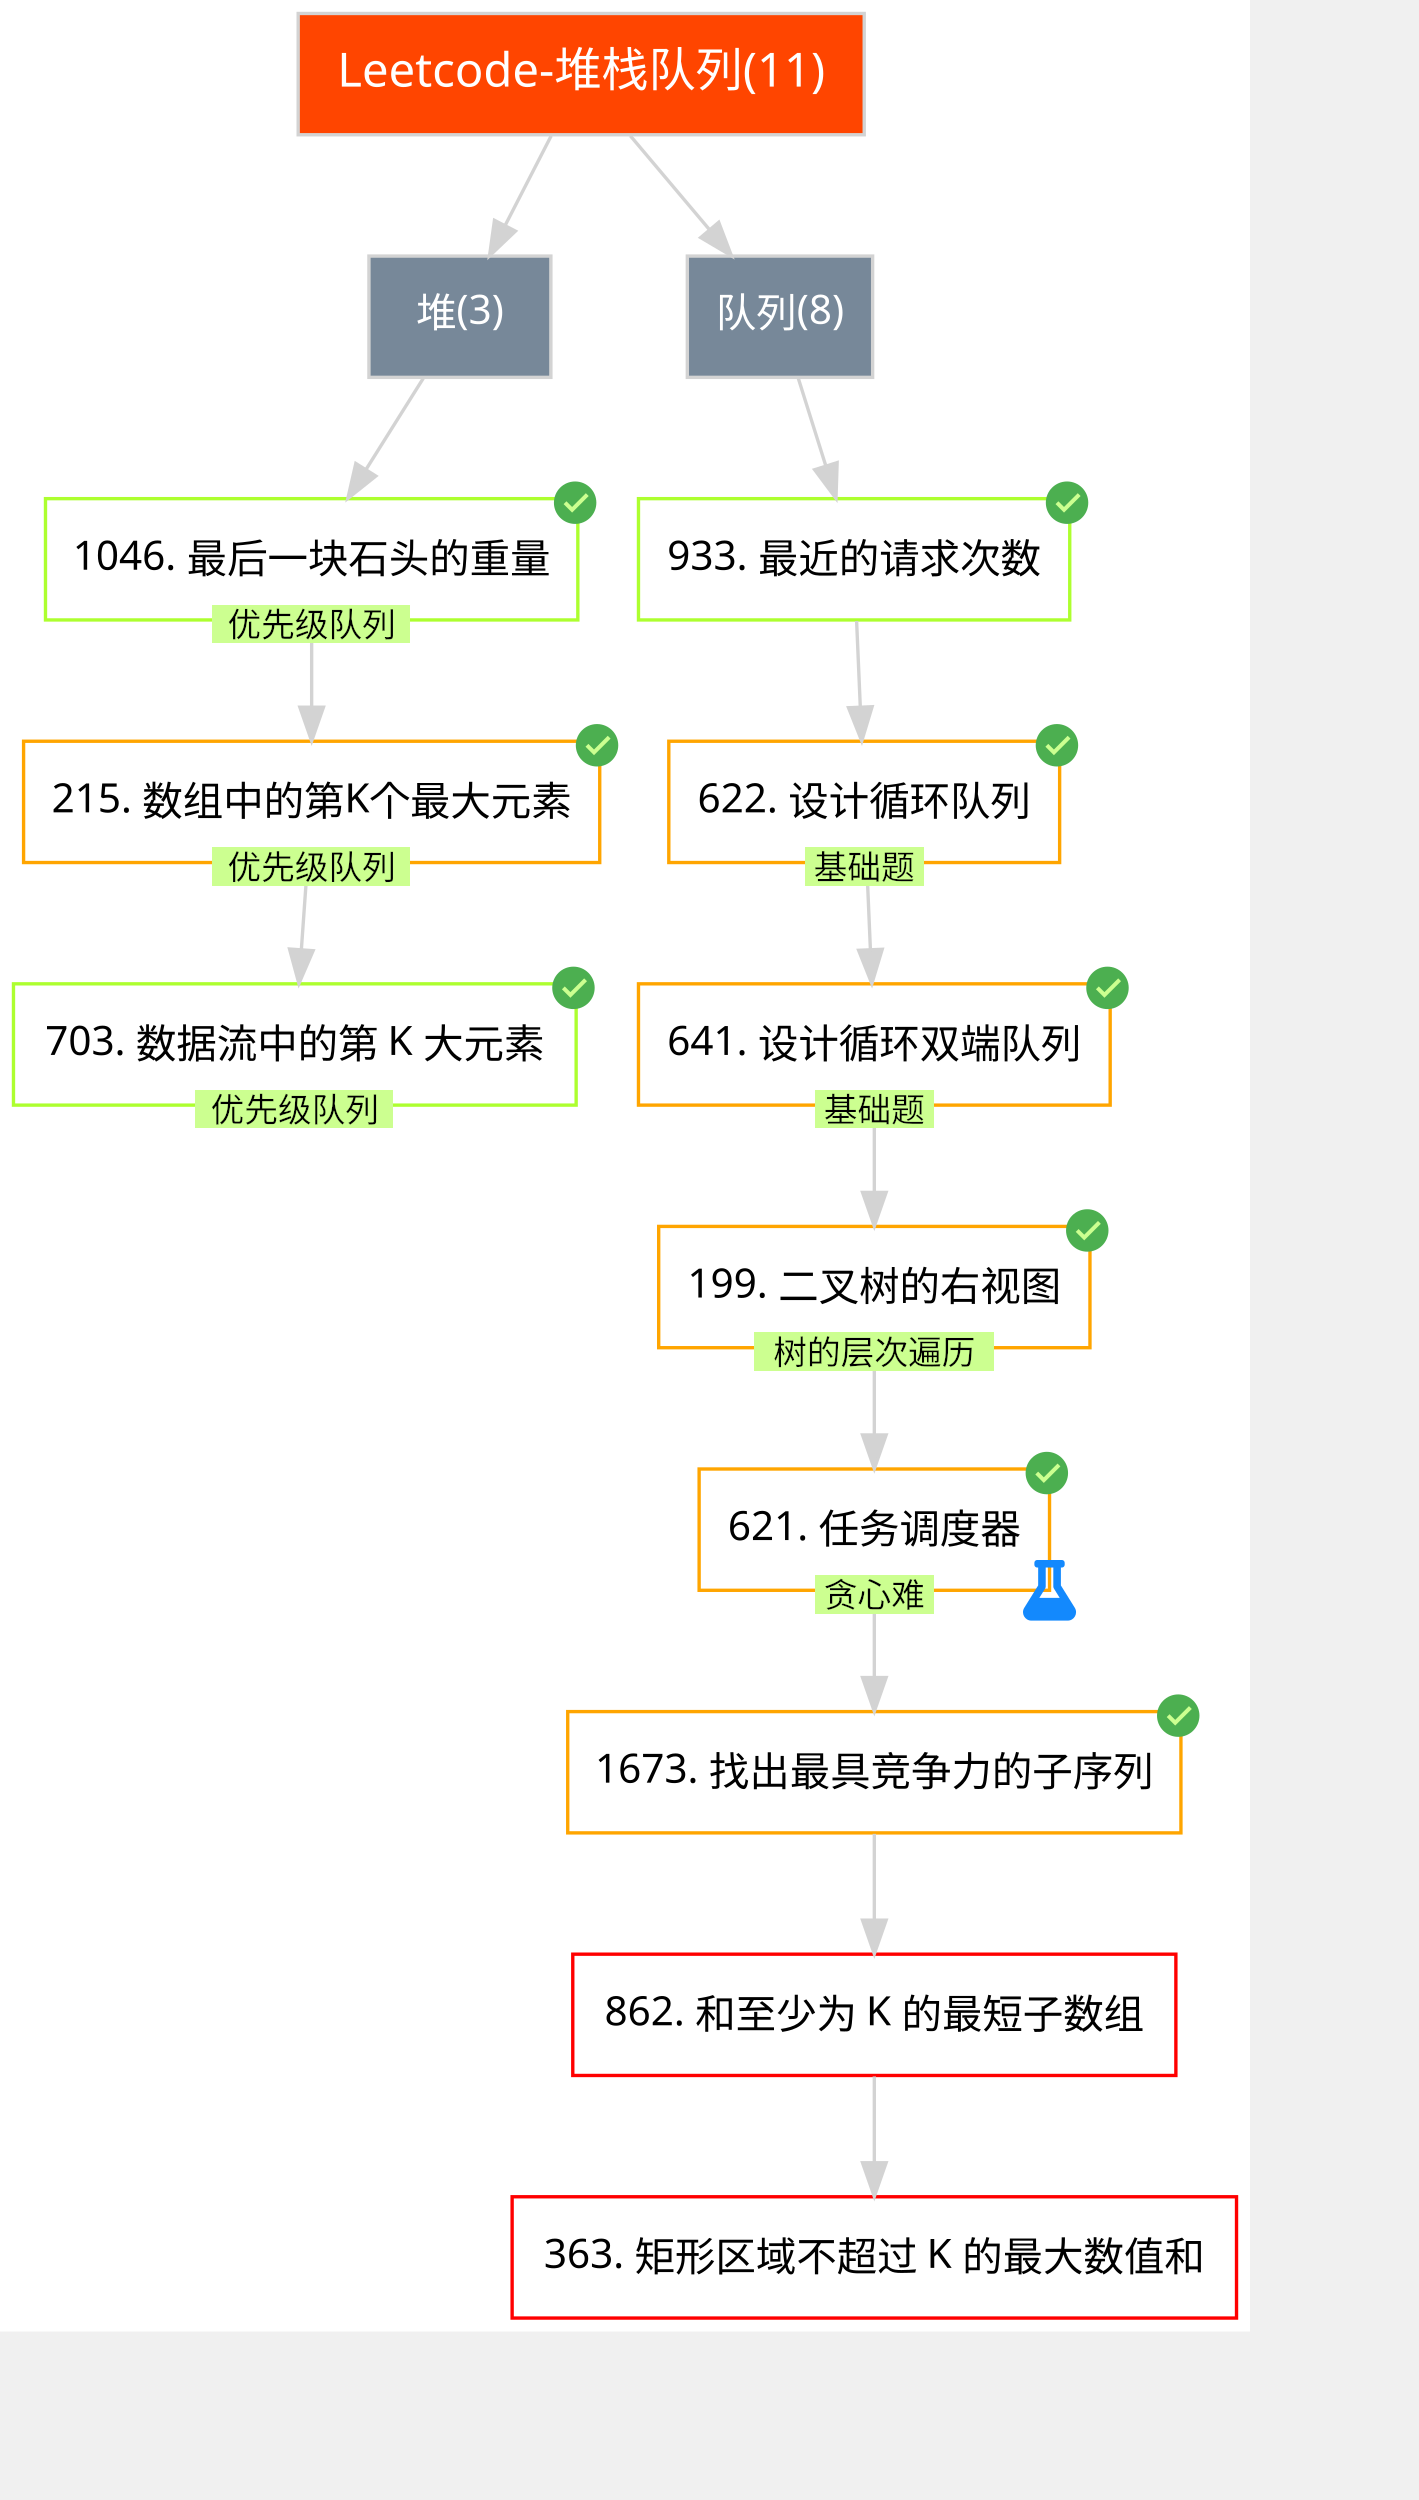
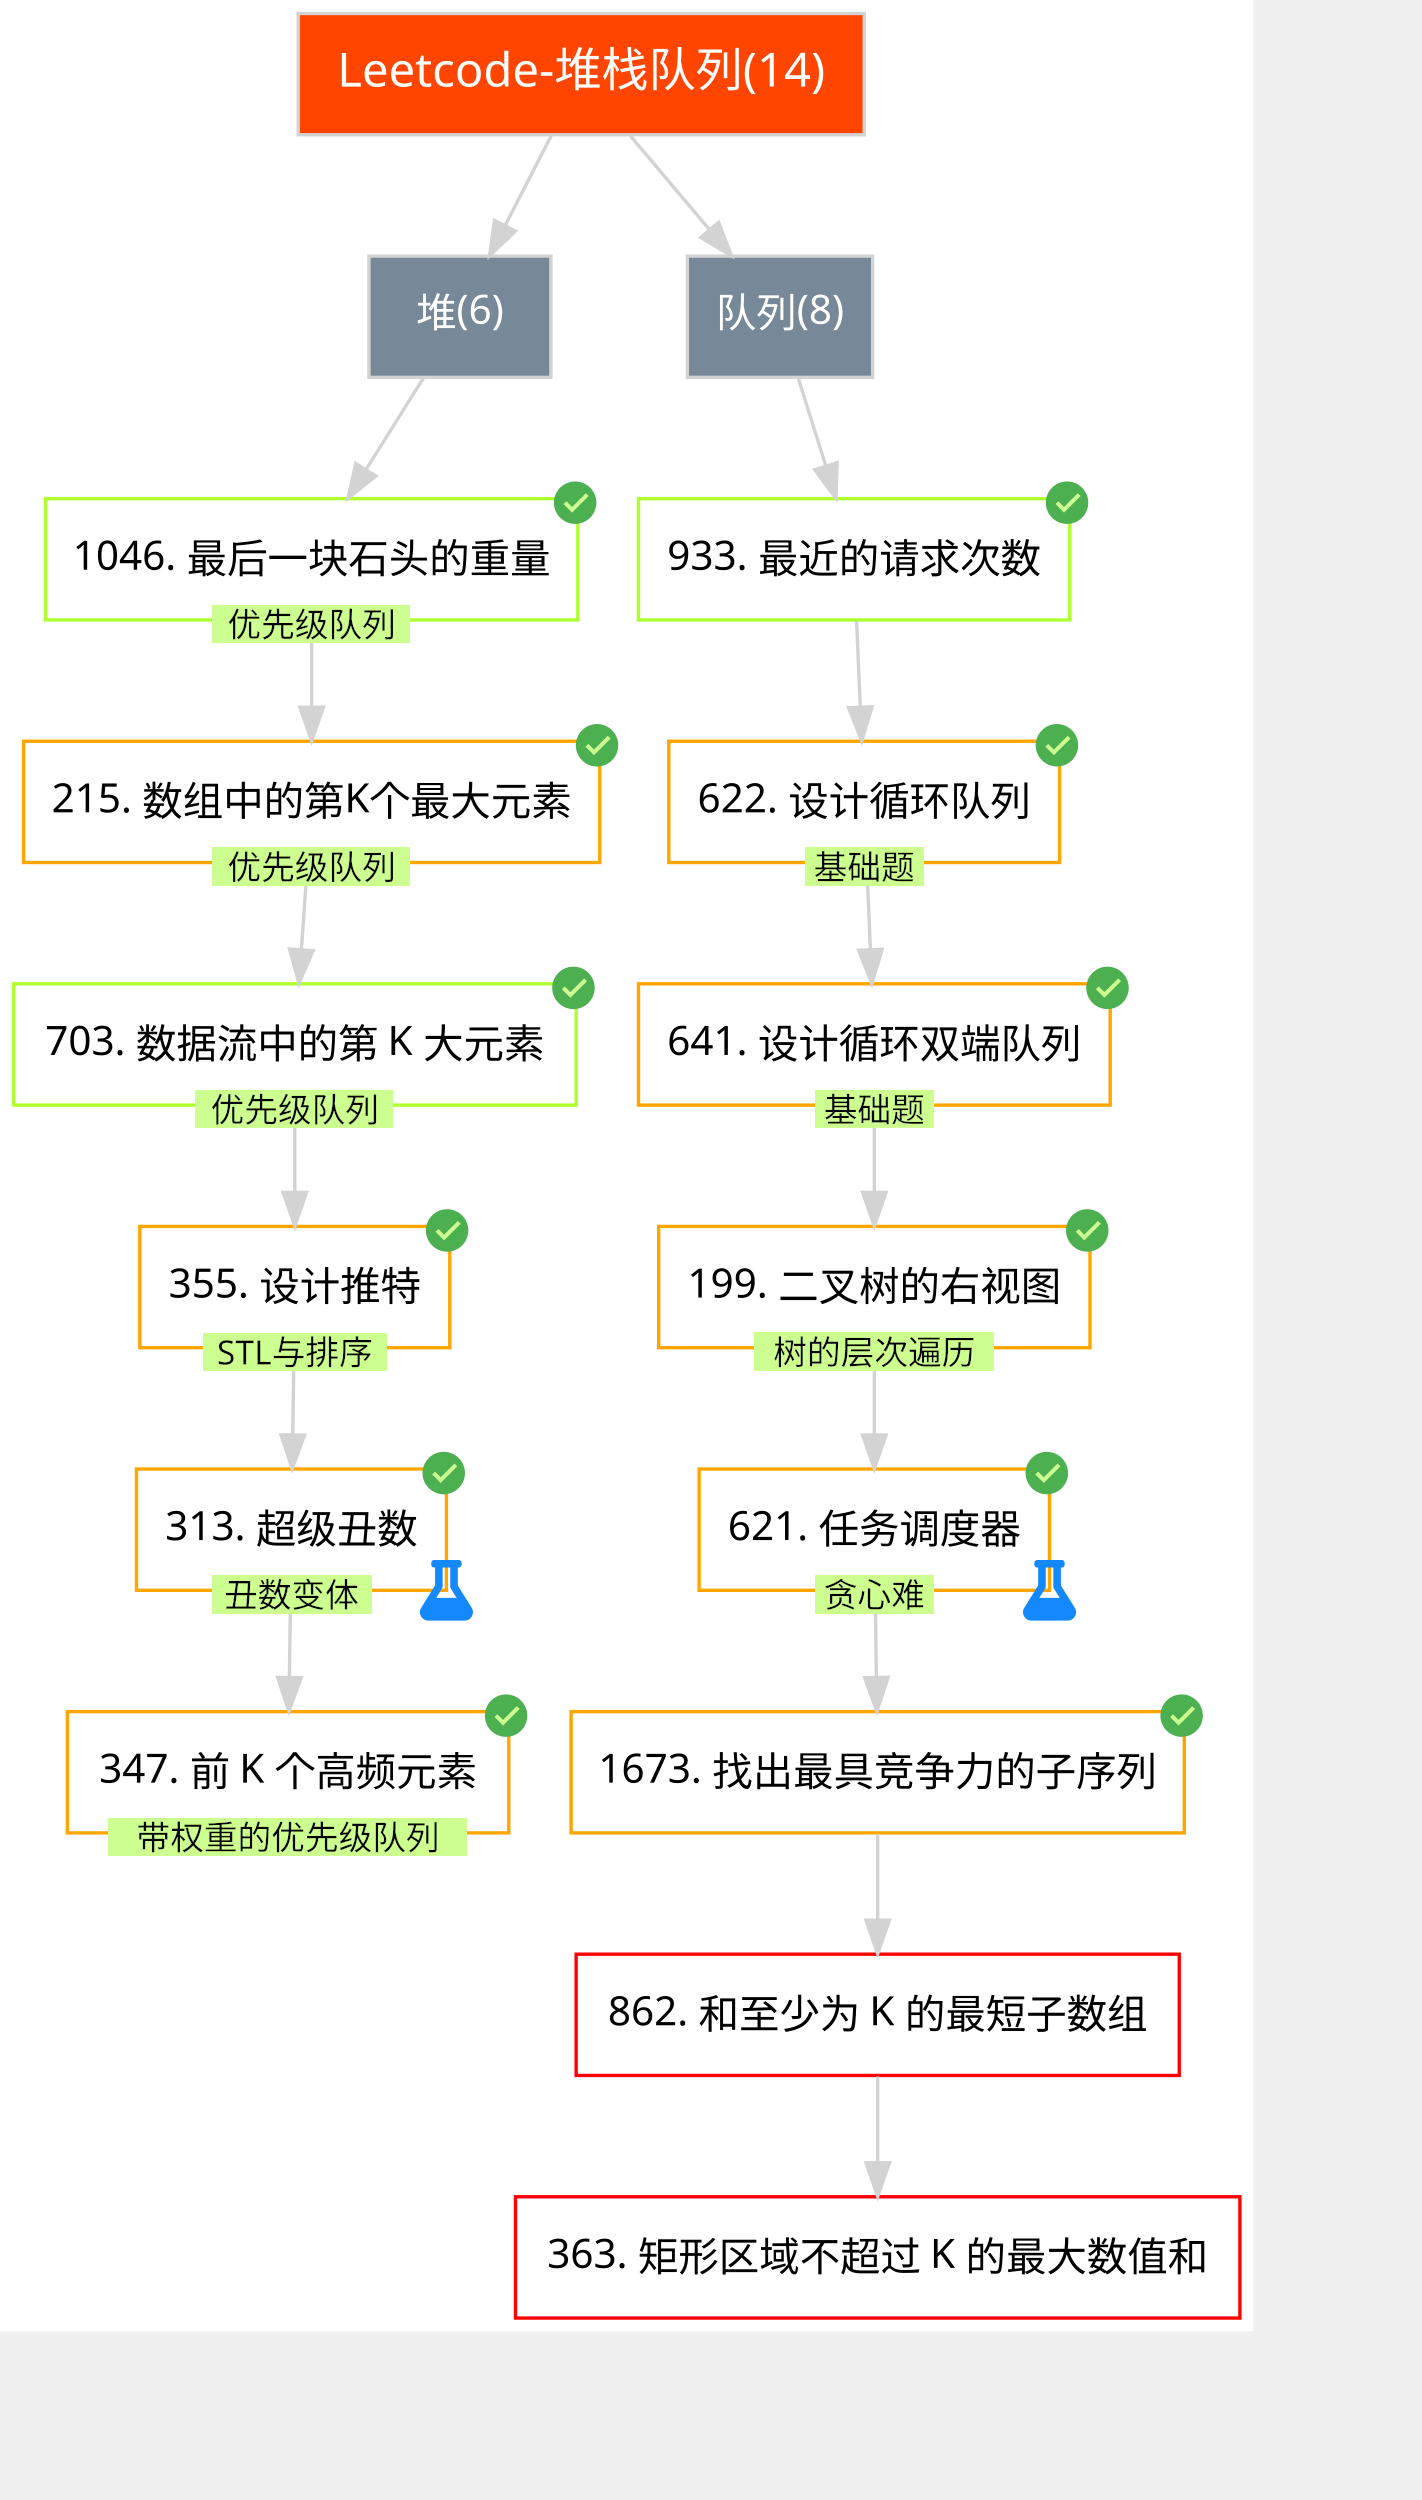
- <svg xmlns="http://www.w3.org/2000/svg" xmlns:xlink="http://www.w3.org/1999/xlink" height="742pt" viewBox="0.00 0.00 421.0 742.0" width="421pt">
+ <svg xmlns="http://www.w3.org/2000/svg" xmlns:xlink="http://www.w3.org/1999/xlink" height="742pt" viewBox="0.00 0.00 422.0 742.0" width="422pt">
  <g class="graph" id="graph0" transform="scale(1 1) rotate(0) translate(4 688)">
-     <polygon fill="white" points="-4,4 -4,-688 367,-688 367,4 -4,4" stroke="transparent" />
+     <polygon fill="white" points="-4,4 -4,-688 368,-688 368,4 -4,4" stroke="transparent" />
    <g class="node" id="node1">
      <g id="a_node1">
-         <a target="_parent" xlink:href="https://leetcode-cn.com/tag/" xlink:title="Leetcode-堆栈队列(11)">
+         <a target="_parent" xlink:href="https://leetcode-cn.com/tag/" xlink:title="Leetcode-堆栈队列(14)">
          <polygon fill="orangered" points="252.5,-684 84.5,-684 84.5,-648 252.5,-648 252.5,-684" stroke="lightgrey" />
          <text fill="white" font-family="Microsoft YaHei" font-size="14.00" text-anchor="middle" x="168.5" y="-662.3">
-       Leetcode-堆栈队列(11)
+       Leetcode-堆栈队列(14)
     </text>
        </a>
      </g>
    </g>
    <g class="node" id="node2">
      <polygon fill="lightslategray" points="159.5,-612 105.5,-612 105.5,-576 159.5,-576 159.5,-612" stroke="lightgrey" />
      <text fill="white" font-family="Microsoft YaHei" font-size="12.00" text-anchor="middle" x="132.5" y="-590.9">
-     堆(3)
+     堆(6)
   </text>
    </g>
    <g class="edge" id="edge1">
      <path d="M159.6,-647.7C155.5,-639.73 150.55,-630.1 146.01,-621.26" fill="none" stroke="lightgrey" />
      <polygon fill="lightgrey" points="148.98,-619.4 141.3,-612.1 142.76,-622.6 148.98,-619.4" stroke="lightgrey" />
    </g>
-     <g class="node" id="node6">
+     <g class="node" id="node9">
      <polygon fill="lightslategray" points="255,-612 200,-612 200,-576 255,-576 255,-612" stroke="lightgrey" />
      <text fill="white" font-family="Microsoft YaHei" font-size="12.00" text-anchor="middle" x="227.5" y="-590.9">
    队列(8)
   </text>
    </g>
-     <g class="edge" id="edge5">
+     <g class="edge" id="edge8">
      <path d="M183.08,-647.7C190.16,-639.3 198.78,-629.07 206.55,-619.86" fill="none" stroke="lightgrey" />
      <polygon fill="lightgrey" points="209.31,-622.01 213.08,-612.1 203.96,-617.49 209.31,-622.01" stroke="lightgrey" />
    </g>
    <g class="node" id="node3">
      <g id="a_node3">
        <a target="_parent" xlink:href="https://leetcode-cn.com/problems/last-stone-weight" xlink:title="1046. 最后一块石头的重量">
          <polygon fill="none" points="167.5,-540 9.5,-540 9.5,-504 167.5,-504 167.5,-540" stroke="greenyellow" />
          <text font-family="Microsoft YaHei" font-size="12.00" text-anchor="middle" x="88.5" y="-518.9">
      1046. 最后一块石头的重量
     </text>
        </a>
      </g>
      <g transform="translate(159.5, -546.0) scale(0.3)">
        <circle cx="24" cy="24" fill="#4caf50" r="21" />
        <polygon fill="#ccff90" points="34.6,14.6 21,28.2 15.4,22.6 12.6,25.4 21,33.8 37.4,17.4" />
      </g>
    </g>
    <g class="edge" id="edge2">
      <path d="M121.62,-575.7C116.51,-567.56 110.3,-557.69 104.66,-548.7" fill="none" stroke="lightgrey" />
      <polygon fill="lightgrey" points="107.54,-546.71 99.25,-540.1 101.61,-550.43 107.54,-546.71" stroke="lightgrey" />
    </g>
    <g class="node" id="node4">
      <g id="a_node4">
        <a target="_parent" xlink:href="https://leetcode-cn.com/problems/kth-largest-element-in-an-array" xlink:title="215. 数组中的第K个最大元素">
          <polygon fill="none" points="174,-468 3,-468 3,-432 174,-432 174,-468" stroke="orange" />
          <text font-family="Microsoft YaHei" font-size="12.00" text-anchor="middle" x="88.5" y="-446.9">
      215. 数组中的第K个最大元素
     </text>
        </a>
      </g>
      <g transform="translate(166.0, -474.0) scale(0.3)">
        <circle cx="24" cy="24" fill="#4caf50" r="21" />
        <polygon fill="#ccff90" points="34.6,14.6 21,28.2 15.4,22.6 12.6,25.4 21,33.8 37.4,17.4" />
      </g>
    </g>
    <g class="edge" id="edge3">
      <path d="M88.5,-503.7C88.5,-495.98 88.5,-486.71 88.5,-478.11" fill="none" stroke="lightgrey" />
      <polygon fill="lightgrey" points="92,-478.1 88.5,-468.1 85,-478.1 92,-478.1" stroke="lightgrey" />
    </g>
    <g class="node" id="node5">
      <g id="a_node5">
        <a target="_parent" xlink:href="https://leetcode-cn.com/problems/kth-largest-element-in-a-stream" xlink:title="703. 数据流中的第 K 大元素">
          <polygon fill="none" points="167,-396 0,-396 0,-360 167,-360 167,-396" stroke="greenyellow" />
          <text font-family="Microsoft YaHei" font-size="12.00" text-anchor="middle" x="83.5" y="-374.9">
      703. 数据流中的第 K 大元素
     </text>
        </a>
      </g>
      <g transform="translate(159.0, -402.0) scale(0.3)">
        <circle cx="24" cy="24" fill="#4caf50" r="21" />
        <polygon fill="#ccff90" points="34.6,14.6 21,28.2 15.4,22.6 12.6,25.4 21,33.8 37.4,17.4" />
      </g>
    </g>
    <g class="edge" id="edge4">
      <path d="M87.26,-431.7C86.71,-423.98 86.05,-414.71 85.44,-406.11" fill="none" stroke="lightgrey" />
      <polygon fill="lightgrey" points="88.93,-405.83 84.72,-396.1 81.94,-406.33 88.93,-405.83" stroke="lightgrey" />
    </g>
+     <g class="node" id="node6">
+       <g id="a_node6">
+         <a target="_parent" xlink:href="https://leetcode-cn.com/problems/design-twitter" xlink:title="355. 设计推特">
+           <polygon fill="none" points="129.5,-324 37.5,-324 37.5,-288 129.5,-288 129.5,-324" stroke="orange" />
+           <text font-family="Microsoft YaHei" font-size="12.00" text-anchor="middle" x="83.5" y="-302.9">
+       355. 设计推特
+      </text>
+         </a>
+       </g>
+       <g transform="translate(121.5, -330.0) scale(0.3)">
+         <circle cx="24" cy="24" fill="#4caf50" r="21" />
+         <polygon fill="#ccff90" points="34.6,14.6 21,28.2 15.4,22.6 12.6,25.4 21,33.8 37.4,17.4" />
+       </g>
+     </g>
+     <g class="edge" id="edge5">
+       <path d="M83.5,-359.7C83.5,-351.98 83.5,-342.71 83.5,-334.11" fill="none" stroke="lightgrey" />
+       <polygon fill="lightgrey" points="87,-334.1 83.5,-324.1 80,-334.1 87,-334.1" stroke="lightgrey" />
+     </g>
    <g class="node" id="node7">
      <g id="a_node7">
+         <a target="_parent" xlink:href="https://leetcode-cn.com/problems/super-ugly-number" xlink:title="313. 超级丑数">
+           <polygon fill="none" points="128.5,-252 36.5,-252 36.5,-216 128.5,-216 128.5,-252" stroke="orange" />
+           <text font-family="Microsoft YaHei" font-size="12.00" text-anchor="middle" x="82.5" y="-230.9">
+       313. 超级丑数
+      </text>
+         </a>
+       </g>
+       <g transform="translate(120.5, -258.0) scale(0.3)">
+         <circle cx="24" cy="24" fill="#4caf50" r="21" />
+         <polygon fill="#ccff90" points="34.6,14.6 21,28.2 15.4,22.6 12.6,25.4 21,33.8 37.4,17.4" />
+       </g>
+       <g transform="translate(119.5, -225.0)">
+         <symbol id="flask" viewBox="0 0 448 512">
+           <path d="M437.2 403.5L320 215V64h8c13.3 0 24-10.7 24-24V24c0-13.3-10.7-24-24-24H120c-13.3 0-24 10.7-24 24v16c0 13.3 10.7 24 24 24h8v151L10.8 403.5C-18.5 450.6 15.3 512 70.9 512h306.2c55.7 0 89.4-61.5 60.1-108.5zM137.9 320l48.2-77.6c3.7-5.2 5.8-11.6 5.8-18.4V64h64v160c0 6.9 2.2 13.2 5.8 18.4l48.2 77.6h-172z" fill="#1389fd" />
+         </symbol>
+         <a href="https://github.com/acm-clan/algorithm-stone/blob/main/user/leetcode/313.超级丑数.md">
+           <use height="18" href="#flask" width="18" />
+         </a>
+       </g>
+     </g>
+     <g class="edge" id="edge6">
+       <path d="M83.25,-287.7C83.14,-279.98 83.01,-270.71 82.89,-262.11" fill="none" stroke="lightgrey" />
+       <polygon fill="lightgrey" points="86.39,-262.05 82.74,-252.1 79.39,-262.15 86.39,-262.05" stroke="lightgrey" />
+     </g>
+     <g class="node" id="node8">
+       <g id="a_node8">
+         <a target="_parent" xlink:href="https://leetcode-cn.com/problems/top-k-frequent-elements" xlink:title="347. 前 K 个高频元素">
+           <polygon fill="none" points="147,-180 16,-180 16,-144 147,-144 147,-180" stroke="orange" />
+           <text font-family="Microsoft YaHei" font-size="12.00" text-anchor="middle" x="81.5" y="-158.9">
+       347. 前 K 个高频元素
+      </text>
+         </a>
+       </g>
+       <g transform="translate(139.0, -186.0) scale(0.3)">
+         <circle cx="24" cy="24" fill="#4caf50" r="21" />
+         <polygon fill="#ccff90" points="34.6,14.6 21,28.2 15.4,22.6 12.6,25.4 21,33.8 37.4,17.4" />
+       </g>
+     </g>
+     <g class="edge" id="edge7">
+       <path d="M82.25,-215.7C82.14,-207.98 82.01,-198.71 81.89,-190.11" fill="none" stroke="lightgrey" />
+       <polygon fill="lightgrey" points="85.39,-190.05 81.74,-180.1 78.39,-190.15 85.39,-190.05" stroke="lightgrey" />
+     </g>
+     <g class="node" id="node10">
+       <g id="a_node10">
        <a target="_parent" xlink:href="https://leetcode-cn.com/problems/number-of-recent-calls" xlink:title="933. 最近的请求次数">
          <polygon fill="none" points="313.5,-540 185.5,-540 185.5,-504 313.5,-504 313.5,-540" stroke="greenyellow" />
          <text font-family="Microsoft YaHei" font-size="12.00" text-anchor="middle" x="249.5" y="-518.9">
      933. 最近的请求次数
     </text>
        </a>
      </g>
      <g transform="translate(305.5, -546.0) scale(0.3)">
        <circle cx="24" cy="24" fill="#4caf50" r="21" />
        <polygon fill="#ccff90" points="34.6,14.6 21,28.2 15.4,22.6 12.6,25.4 21,33.8 37.4,17.4" />
      </g>
    </g>
-     <g class="edge" id="edge6">
+     <g class="edge" id="edge9">
      <path d="M232.94,-575.7C235.39,-567.9 238.34,-558.51 241.07,-549.83" fill="none" stroke="lightgrey" />
      <polygon fill="lightgrey" points="244.46,-550.69 244.12,-540.1 237.79,-548.59 244.46,-550.69" stroke="lightgrey" />
    </g>
-     <g class="node" id="node8">
-       <g id="a_node8">
+     <g class="node" id="node11">
+       <g id="a_node11">
        <a target="_parent" xlink:href="https://leetcode-cn.com/problems/design-circular-queue" xlink:title="622. 设计循环队列">
          <polygon fill="none" points="310.5,-468 194.5,-468 194.5,-432 310.5,-432 310.5,-468" stroke="orange" />
          <text font-family="Microsoft YaHei" font-size="12.00" text-anchor="middle" x="252.5" y="-446.9">
      622. 设计循环队列
     </text>
        </a>
      </g>
      <g transform="translate(302.5, -474.0) scale(0.3)">
        <circle cx="24" cy="24" fill="#4caf50" r="21" />
        <polygon fill="#ccff90" points="34.6,14.6 21,28.2 15.4,22.6 12.6,25.4 21,33.8 37.4,17.4" />
      </g>
    </g>
-     <g class="edge" id="edge7">
+     <g class="edge" id="edge10">
      <path d="M250.24,-503.7C250.57,-495.98 250.97,-486.71 251.34,-478.11" fill="none" stroke="lightgrey" />
      <polygon fill="lightgrey" points="254.84,-478.25 251.77,-468.1 247.84,-477.95 254.84,-478.25" stroke="lightgrey" />
    </g>
-     <g class="node" id="node9">
-       <g id="a_node9">
+     <g class="node" id="node12">
+       <g id="a_node12">
        <a target="_parent" xlink:href="https://leetcode-cn.com/problems/design-circular-deque" xlink:title="641. 设计循环双端队列">
          <polygon fill="none" points="325.5,-396 185.5,-396 185.5,-360 325.5,-360 325.5,-396" stroke="orange" />
          <text font-family="Microsoft YaHei" font-size="12.00" text-anchor="middle" x="255.5" y="-374.9">
      641. 设计循环双端队列
     </text>
        </a>
      </g>
      <g transform="translate(317.5, -402.0) scale(0.3)">
        <circle cx="24" cy="24" fill="#4caf50" r="21" />
        <polygon fill="#ccff90" points="34.6,14.6 21,28.2 15.4,22.6 12.6,25.4 21,33.8 37.4,17.4" />
      </g>
    </g>
-     <g class="edge" id="edge8">
+     <g class="edge" id="edge11">
      <path d="M253.24,-431.7C253.57,-423.98 253.97,-414.71 254.34,-406.11" fill="none" stroke="lightgrey" />
      <polygon fill="lightgrey" points="257.84,-406.25 254.77,-396.1 250.84,-405.95 257.84,-406.25" stroke="lightgrey" />
    </g>
-     <g class="node" id="node10">
-       <g id="a_node10">
+     <g class="node" id="node13">
+       <g id="a_node13">
        <a target="_parent" xlink:href="https://leetcode-cn.com/problems/binary-tree-right-side-view" xlink:title="199. 二叉树的右视图">
          <polygon fill="none" points="319.5,-324 191.5,-324 191.5,-288 319.5,-288 319.5,-324" stroke="orange" />
          <text font-family="Microsoft YaHei" font-size="12.00" text-anchor="middle" x="255.5" y="-302.9">
      199. 二叉树的右视图
     </text>
        </a>
      </g>
      <g transform="translate(311.5, -330.0) scale(0.3)">
        <circle cx="24" cy="24" fill="#4caf50" r="21" />
        <polygon fill="#ccff90" points="34.6,14.6 21,28.2 15.4,22.6 12.6,25.4 21,33.8 37.4,17.4" />
      </g>
    </g>
-     <g class="edge" id="edge9">
+     <g class="edge" id="edge12">
      <path d="M255.5,-359.7C255.5,-351.98 255.5,-342.71 255.5,-334.11" fill="none" stroke="lightgrey" />
      <polygon fill="lightgrey" points="259,-334.1 255.5,-324.1 252,-334.1 259,-334.1" stroke="lightgrey" />
    </g>
-     <g class="node" id="node11">
-       <g id="a_node11">
+     <g class="node" id="node14">
+       <g id="a_node14">
        <a target="_parent" xlink:href="https://leetcode-cn.com/problems/task-scheduler" xlink:title="621. 任务调度器">
          <polygon fill="none" points="307.5,-252 203.5,-252 203.5,-216 307.5,-216 307.5,-252" stroke="orange" />
          <text font-family="Microsoft YaHei" font-size="12.00" text-anchor="middle" x="255.5" y="-230.9">
      621. 任务调度器
     </text>
        </a>
      </g>
      <g transform="translate(299.5, -258.0) scale(0.3)">
        <circle cx="24" cy="24" fill="#4caf50" r="21" />
        <polygon fill="#ccff90" points="34.6,14.6 21,28.2 15.4,22.6 12.6,25.4 21,33.8 37.4,17.4" />
      </g>
      <g transform="translate(298.5, -225.0)">
        <symbol id="flask" viewBox="0 0 448 512">
          <path d="M437.2 403.5L320 215V64h8c13.3 0 24-10.7 24-24V24c0-13.3-10.7-24-24-24H120c-13.3 0-24 10.7-24 24v16c0 13.3 10.7 24 24 24h8v151L10.8 403.5C-18.5 450.6 15.3 512 70.9 512h306.2c55.7 0 89.4-61.5 60.1-108.5zM137.9 320l48.2-77.6c3.7-5.2 5.8-11.6 5.8-18.4V64h64v160c0 6.9 2.2 13.2 5.8 18.4l48.2 77.6h-172z" fill="#1389fd" />
        </symbol>
        <a href="https://github.com/acm-clan/algorithm-stone/blob/main/user/leetcode/621.任务调度器.md">
          <use height="18" href="#flask" width="18" />
        </a>
      </g>
    </g>
-     <g class="edge" id="edge10">
+     <g class="edge" id="edge13">
      <path d="M255.5,-287.7C255.5,-279.98 255.5,-270.71 255.5,-262.11" fill="none" stroke="lightgrey" />
      <polygon fill="lightgrey" points="259,-262.1 255.5,-252.1 252,-262.1 259,-262.1" stroke="lightgrey" />
    </g>
-     <g class="node" id="node12">
-       <g id="a_node12">
+     <g class="node" id="node15">
+       <g id="a_node15">
        <a target="_parent" xlink:href="https://leetcode-cn.com/problems/find-the-most-competitive-subsequence" xlink:title="1673. 找出最具竞争力的子序列">
-           <polygon fill="none" points="346.5,-180 164.5,-180 164.5,-144 346.5,-144 346.5,-180" stroke="orange" />
-           <text font-family="Microsoft YaHei" font-size="12.00" text-anchor="middle" x="255.5" y="-158.9">
+           <polygon fill="none" points="347.5,-180 165.5,-180 165.5,-144 347.5,-144 347.5,-180" stroke="orange" />
+           <text font-family="Microsoft YaHei" font-size="12.00" text-anchor="middle" x="256.5" y="-158.9">
      1673. 找出最具竞争力的子序列
     </text>
        </a>
      </g>
-       <g transform="translate(338.5, -186.0) scale(0.3)">
-         <circle cx="24" cy="24" fill="#4caf50" r="21" />
-         <polygon fill="#ccff90" points="34.6,14.6 21,28.2 15.4,22.6 12.6,25.4 21,33.8 37.4,17.4" />
-       </g>
-     </g>
-     <g class="edge" id="edge11">
-       <path d="M255.5,-215.7C255.5,-207.98 255.5,-198.71 255.5,-190.11" fill="none" stroke="lightgrey" />
-       <polygon fill="lightgrey" points="259,-190.1 255.5,-180.1 252,-190.1 259,-190.1" stroke="lightgrey" />
-     </g>
-     <g class="node" id="node13">
-       <g id="a_node13">
+       <g transform="translate(339.5, -186.0) scale(0.3)">
+         <circle cx="24" cy="24" fill="#4caf50" r="21" />
+         <polygon fill="#ccff90" points="34.6,14.6 21,28.2 15.4,22.6 12.6,25.4 21,33.8 37.4,17.4" />
+       </g>
+     </g>
+     <g class="edge" id="edge14">
+       <path d="M255.75,-215.7C255.86,-207.98 255.99,-198.71 256.11,-190.11" fill="none" stroke="lightgrey" />
+       <polygon fill="lightgrey" points="259.61,-190.15 256.26,-180.1 252.61,-190.05 259.61,-190.15" stroke="lightgrey" />
+     </g>
+     <g class="node" id="node16">
+       <g id="a_node16">
        <a target="_parent" xlink:href="https://leetcode-cn.com/problems/shortest-subarray-with-sum-at-least-k" xlink:title="862. 和至少为 K 的最短子数组">
-           <polygon fill="none" points="345,-108 166,-108 166,-72 345,-72 345,-108" stroke="red" />
-           <text font-family="Microsoft YaHei" font-size="12.00" text-anchor="middle" x="255.5" y="-86.9">
+           <polygon fill="none" points="346,-108 167,-108 167,-72 346,-72 346,-108" stroke="red" />
+           <text font-family="Microsoft YaHei" font-size="12.00" text-anchor="middle" x="256.5" y="-86.9">
      862. 和至少为 K 的最短子数组
     </text>
        </a>
      </g>
    </g>
-     <g class="edge" id="edge12">
-       <path d="M255.5,-143.7C255.5,-135.98 255.5,-126.71 255.5,-118.11" fill="none" stroke="lightgrey" />
-       <polygon fill="lightgrey" points="259,-118.1 255.5,-108.1 252,-118.1 259,-118.1" stroke="lightgrey" />
-     </g>
-     <g class="node" id="node14">
-       <g id="a_node14">
+     <g class="edge" id="edge15">
+       <path d="M256.5,-143.7C256.5,-135.98 256.5,-126.71 256.5,-118.11" fill="none" stroke="lightgrey" />
+       <polygon fill="lightgrey" points="260,-118.1 256.5,-108.1 253,-118.1 260,-118.1" stroke="lightgrey" />
+     </g>
+     <g class="node" id="node17">
+       <g id="a_node17">
        <a target="_parent" xlink:href="https://leetcode-cn.com/problems/max-sum-of-rectangle-no-larger-than-k" xlink:title="363. 矩形区域不超过 K 的最大数值和">
-           <polygon fill="none" points="363,-36 148,-36 148,0 363,0 363,-36" stroke="red" />
-           <text font-family="Microsoft YaHei" font-size="12.00" text-anchor="middle" x="255.5" y="-14.9">
+           <polygon fill="none" points="364,-36 149,-36 149,0 364,0 364,-36" stroke="red" />
+           <text font-family="Microsoft YaHei" font-size="12.00" text-anchor="middle" x="256.5" y="-14.9">
      363. 矩形区域不超过 K 的最大数值和
     </text>
        </a>
      </g>
    </g>
-     <g class="edge" id="edge13">
-       <path d="M255.5,-71.7C255.5,-63.98 255.5,-54.71 255.5,-46.11" fill="none" stroke="lightgrey" />
-       <polygon fill="lightgrey" points="259,-46.1 255.5,-36.1 252,-46.1 259,-46.1" stroke="lightgrey" />
+     <g class="edge" id="edge16">
+       <path d="M256.5,-71.7C256.5,-63.98 256.5,-54.71 256.5,-46.11" fill="none" stroke="lightgrey" />
+       <polygon fill="lightgrey" points="260,-46.1 256.5,-36.1 253,-46.1 260,-46.1" stroke="lightgrey" />
    </g>
    <g class="key">
      <defs>
        <filter height="1.2" id="solid" width="1.2" x="-0.1" y="-0.1">
          <feFlood flood-color="#ccff90" result="bg" />
          <feMerge>
            <feMergeNode in="bg" />
            <feMergeNode in="SourceGraphic" />
          </feMerge>
        </filter>
      </defs>
      <text filter="url(#solid)" font-family="Microsoft YaHei" font-size="10.00" text-anchor="middle" x="88.5" y="-499.0">
    优先级队列
   </text>
    </g>
    <g class="key">
      <defs>
        <filter height="1.2" id="solid" width="1.2" x="-0.1" y="-0.1">
          <feFlood flood-color="#ccff90" result="bg" />
          <feMerge>
            <feMergeNode in="bg" />
            <feMergeNode in="SourceGraphic" />
          </feMerge>
        </filter>
      </defs>
      <text filter="url(#solid)" font-family="Microsoft YaHei" font-size="10.00" text-anchor="middle" x="88.5" y="-427.0">
    优先级队列
   </text>
    </g>
    <g class="key">
      <defs>
        <filter height="1.2" id="solid" width="1.2" x="-0.1" y="-0.1">
          <feFlood flood-color="#ccff90" result="bg" />
          <feMerge>
            <feMergeNode in="bg" />
            <feMergeNode in="SourceGraphic" />
          </feMerge>
        </filter>
      </defs>
      <text filter="url(#solid)" font-family="Microsoft YaHei" font-size="10.00" text-anchor="middle" x="83.5" y="-355.0">
    优先级队列
   </text>
    </g>
    <g class="key">
      <defs>
        <filter height="1.2" id="solid" width="1.2" x="-0.1" y="-0.1">
          <feFlood flood-color="#ccff90" result="bg" />
          <feMerge>
            <feMergeNode in="bg" />
            <feMergeNode in="SourceGraphic" />
          </feMerge>
        </filter>
      </defs>
+       <text filter="url(#solid)" font-family="Microsoft YaHei" font-size="10.00" text-anchor="middle" x="83.5" y="-283.0">
+     STL与排序
+    </text>
+     </g>
+     <g class="key">
+       <defs>
+         <filter height="1.2" id="solid" width="1.2" x="-0.1" y="-0.1">
+           <feFlood flood-color="#ccff90" result="bg" />
+           <feMerge>
+             <feMergeNode in="bg" />
+             <feMergeNode in="SourceGraphic" />
+           </feMerge>
+         </filter>
+       </defs>
+       <text filter="url(#solid)" font-family="Microsoft YaHei" font-size="10.00" text-anchor="middle" x="82.5" y="-211.0">
+     丑数变体
+    </text>
+     </g>
+     <g class="key">
+       <defs>
+         <filter height="1.2" id="solid" width="1.2" x="-0.1" y="-0.1">
+           <feFlood flood-color="#ccff90" result="bg" />
+           <feMerge>
+             <feMergeNode in="bg" />
+             <feMergeNode in="SourceGraphic" />
+           </feMerge>
+         </filter>
+       </defs>
+       <text filter="url(#solid)" font-family="Microsoft YaHei" font-size="10.00" text-anchor="middle" x="81.5" y="-139.0">
+     带权重的优先级队列
+    </text>
+     </g>
+     <g class="key">
+       <defs>
+         <filter height="1.2" id="solid" width="1.2" x="-0.1" y="-0.1">
+           <feFlood flood-color="#ccff90" result="bg" />
+           <feMerge>
+             <feMergeNode in="bg" />
+             <feMergeNode in="SourceGraphic" />
+           </feMerge>
+         </filter>
+       </defs>
      <text filter="url(#solid)" font-family="Microsoft YaHei" font-size="10.00" text-anchor="middle" x="252.5" y="-427.0">
    基础题
   </text>
    </g>
    <g class="key">
      <defs>
        <filter height="1.2" id="solid" width="1.2" x="-0.1" y="-0.1">
          <feFlood flood-color="#ccff90" result="bg" />
          <feMerge>
            <feMergeNode in="bg" />
            <feMergeNode in="SourceGraphic" />
          </feMerge>
        </filter>
      </defs>
      <text filter="url(#solid)" font-family="Microsoft YaHei" font-size="10.00" text-anchor="middle" x="255.5" y="-355.0">
    基础题
   </text>
    </g>
    <g class="key">
      <defs>
        <filter height="1.2" id="solid" width="1.2" x="-0.1" y="-0.1">
          <feFlood flood-color="#ccff90" result="bg" />
          <feMerge>
            <feMergeNode in="bg" />
            <feMergeNode in="SourceGraphic" />
          </feMerge>
        </filter>
      </defs>
      <text filter="url(#solid)" font-family="Microsoft YaHei" font-size="10.00" text-anchor="middle" x="255.5" y="-283.0">
    树的层次遍历
   </text>
    </g>
    <g class="key">
      <defs>
        <filter height="1.2" id="solid" width="1.2" x="-0.1" y="-0.1">
          <feFlood flood-color="#ccff90" result="bg" />
          <feMerge>
            <feMergeNode in="bg" />
            <feMergeNode in="SourceGraphic" />
          </feMerge>
        </filter>
      </defs>
      <text filter="url(#solid)" font-family="Microsoft YaHei" font-size="10.00" text-anchor="middle" x="255.5" y="-211.0">
    贪心难
   </text>
    </g>
  </g>
</svg>
